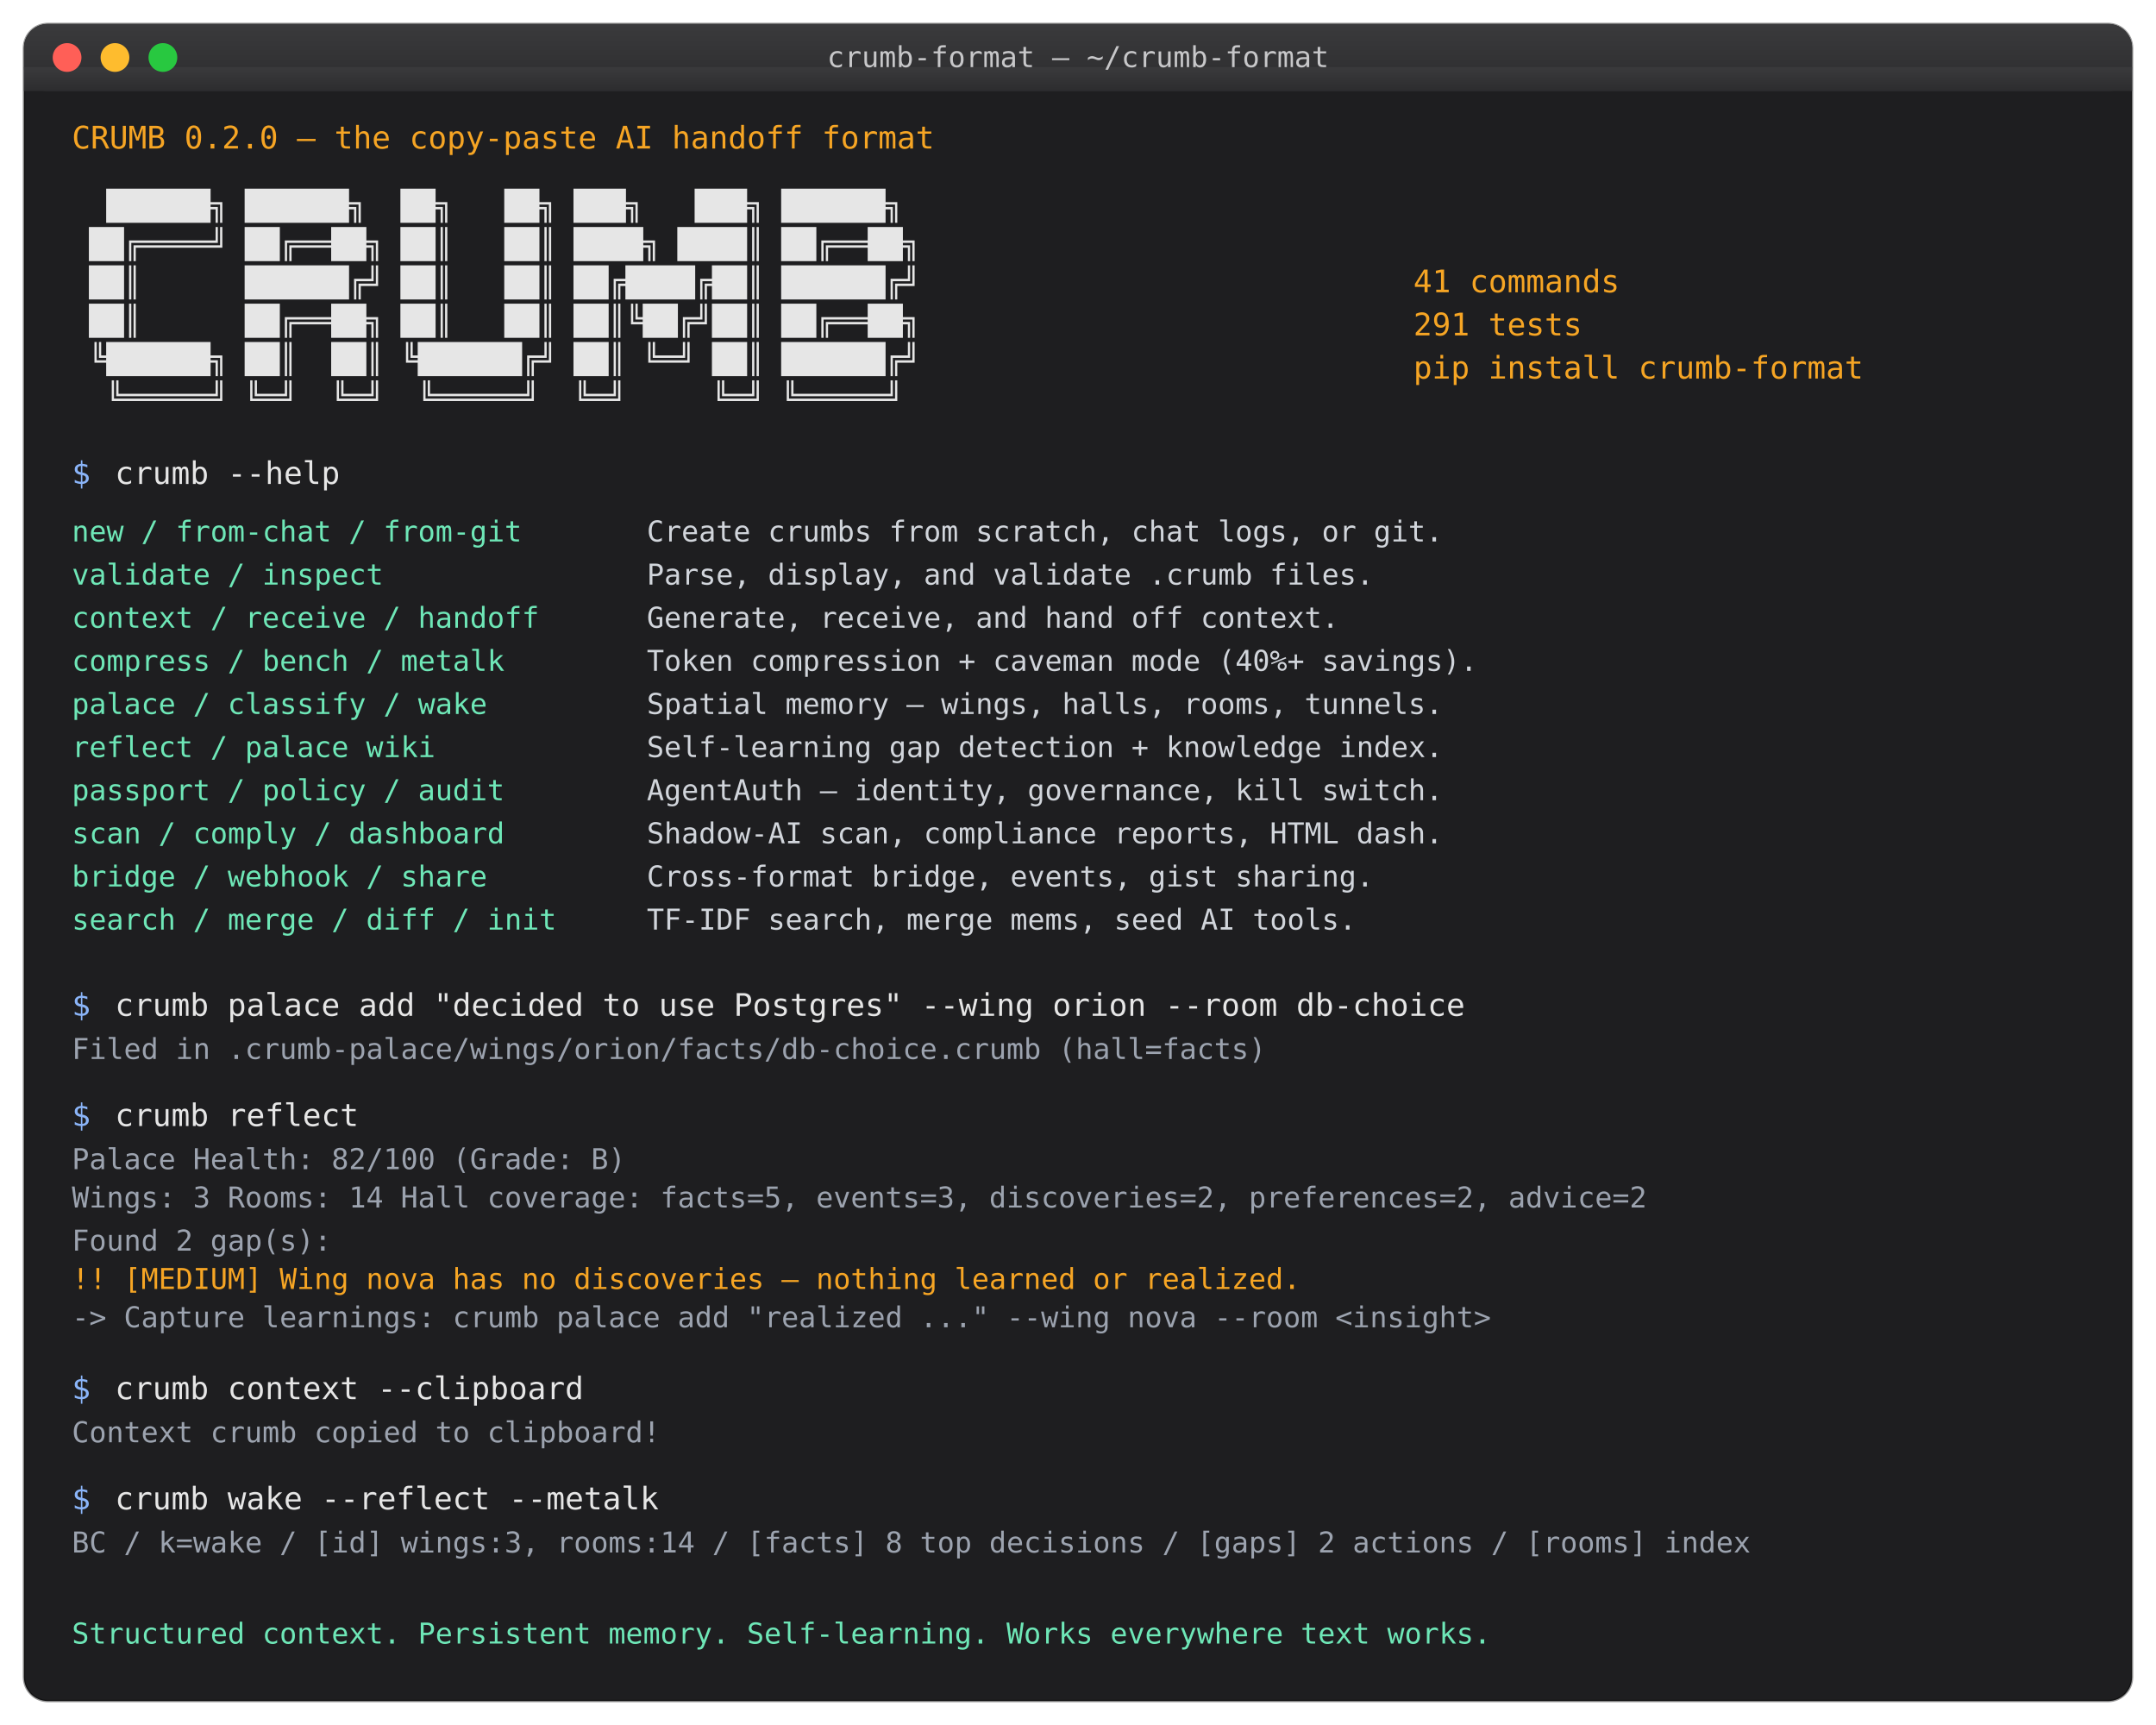
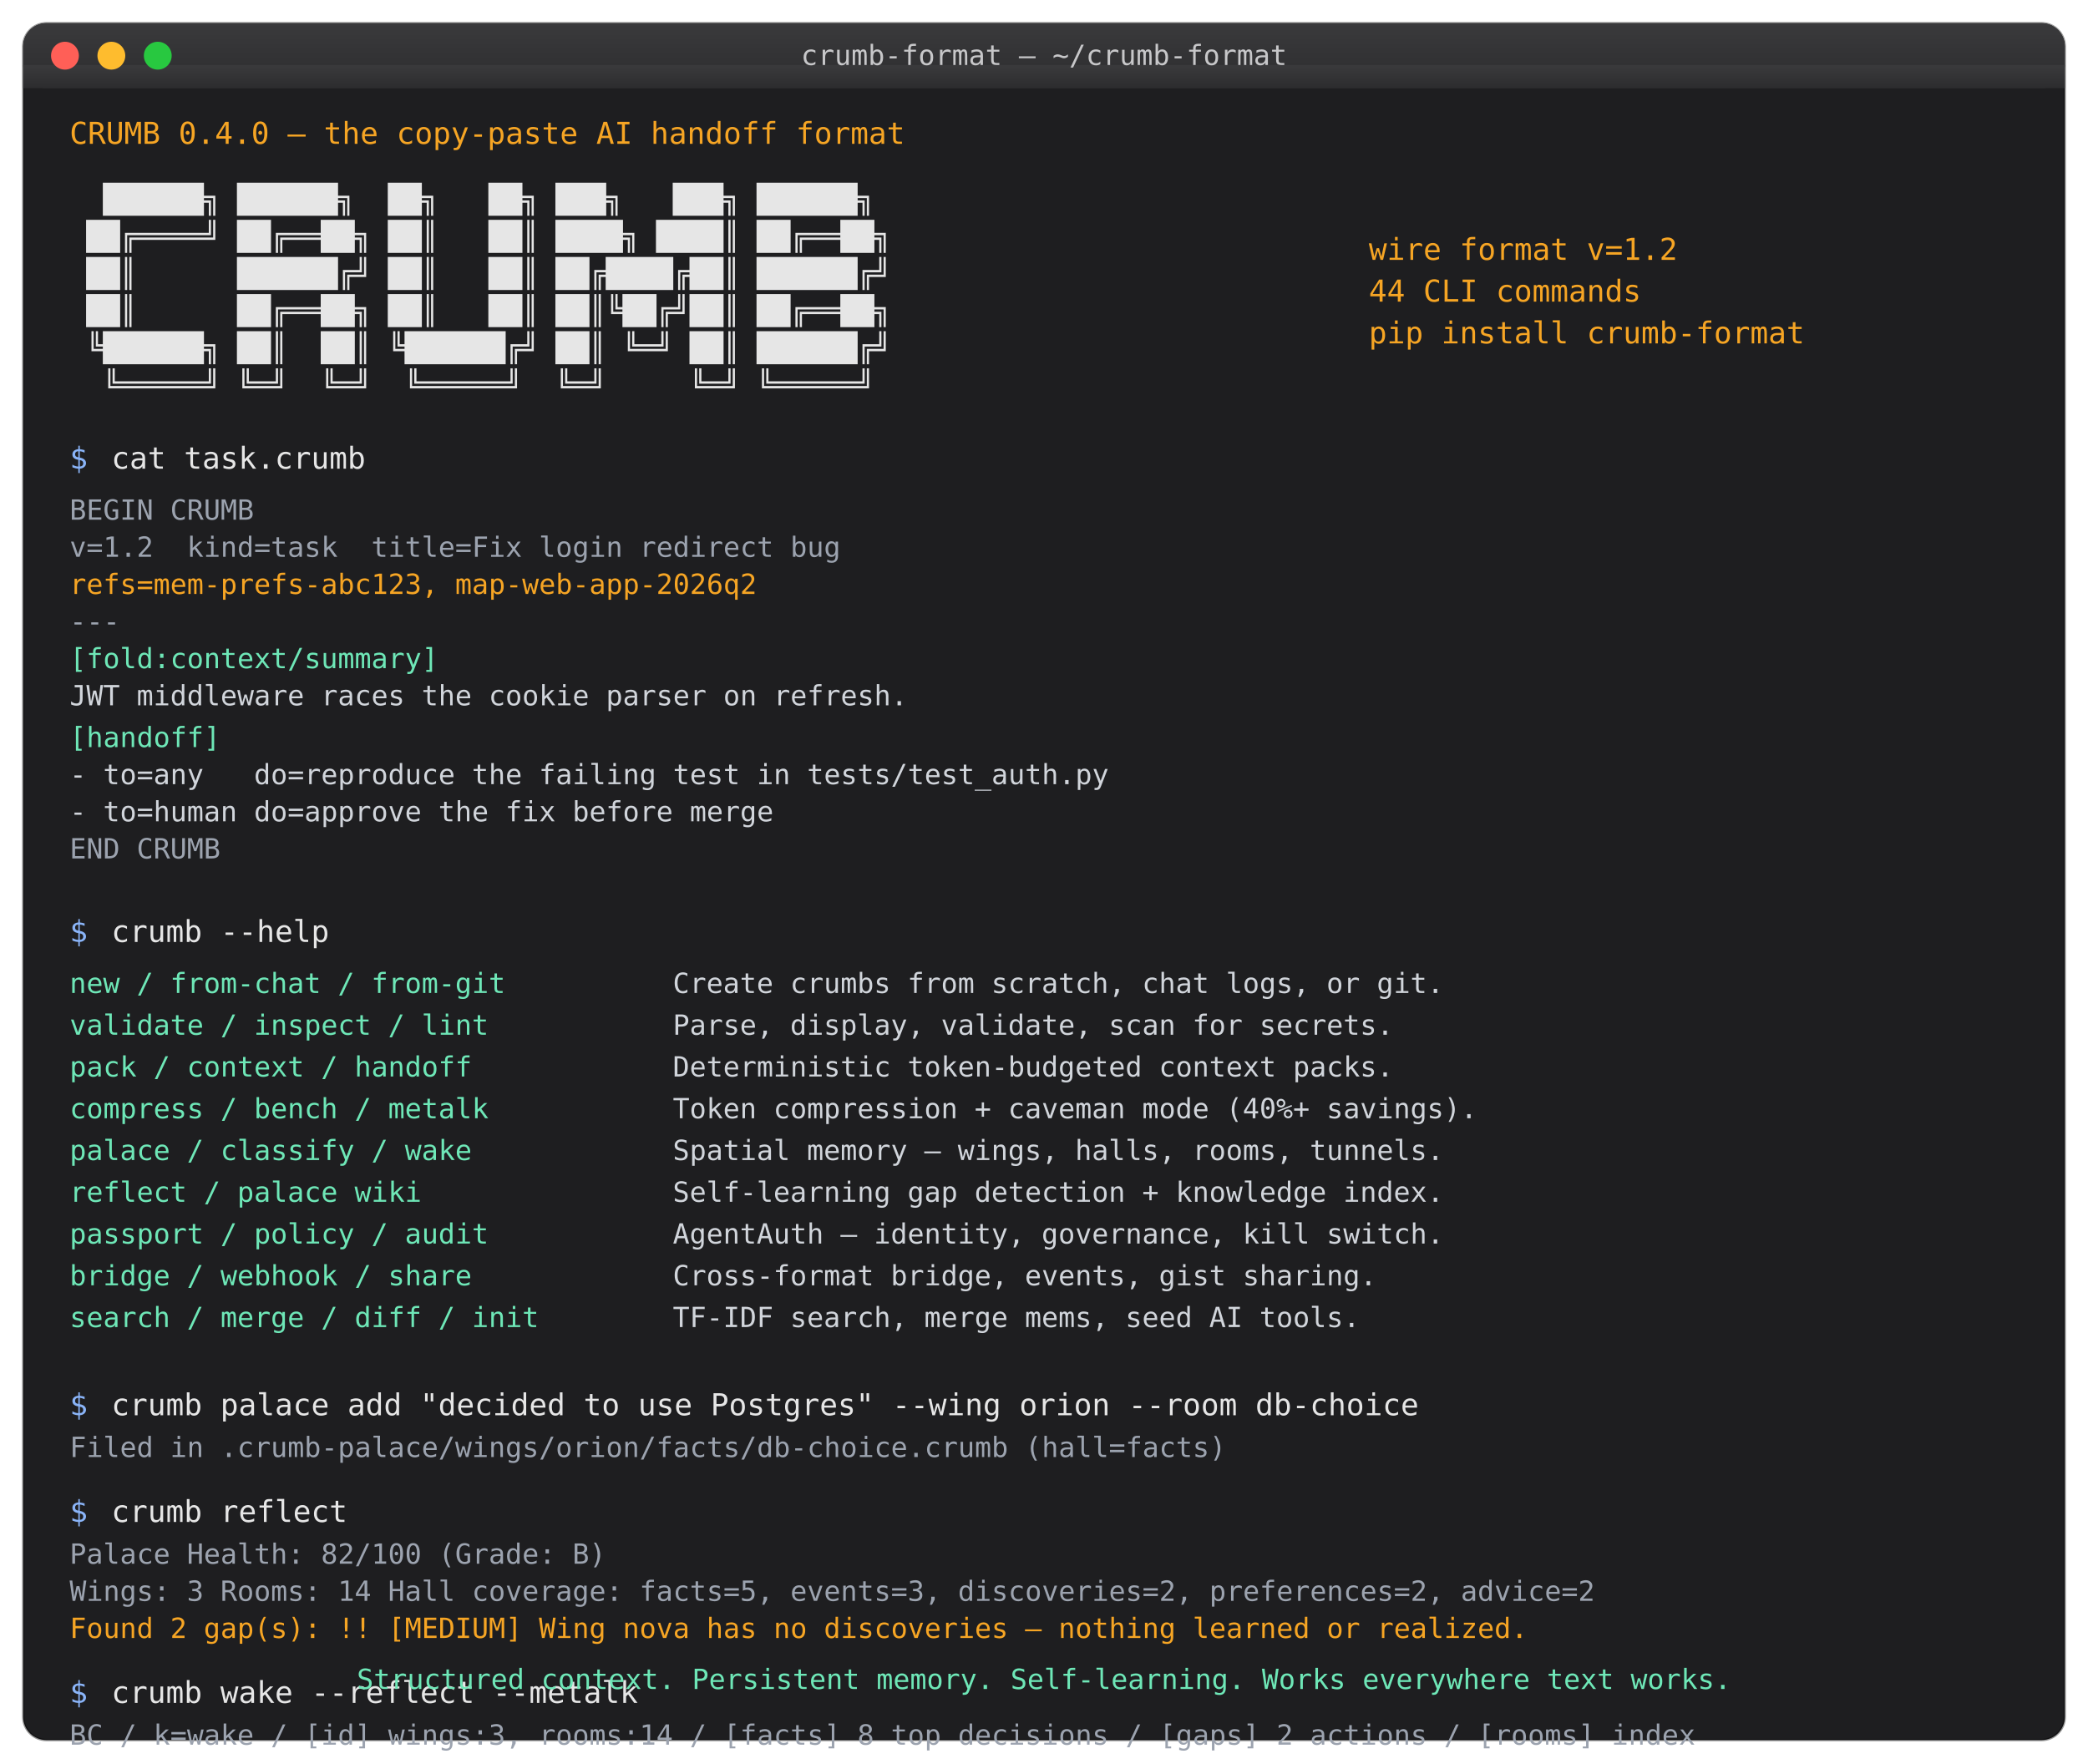
- <svg xmlns="http://www.w3.org/2000/svg" viewBox="0 0 900 720" font-family="ui-monospace, 'SF Mono', Menlo, Consolas, monospace" font-size="13">
+ <svg xmlns="http://www.w3.org/2000/svg" viewBox="0 0 900 760" font-family="ui-monospace, 'SF Mono', Menlo, Consolas, monospace" font-size="13">
  <defs>
    <linearGradient id="title" x1="0" y1="0" x2="0" y2="1">
      <stop offset="0" stop-color="#3a3a3c" />
      <stop offset="1" stop-color="#2c2c2e" />
    </linearGradient>
  </defs>
-   <rect x="10" y="10" width="880" height="700" rx="10" ry="10" fill="#1e1e20" stroke="#000" stroke-opacity="0.4" />
+   <rect x="10" y="10" width="880" height="740" rx="10" ry="10" fill="#1e1e20" stroke="#000" stroke-opacity="0.4" />
  <rect x="10" y="10" width="880" height="28" rx="10" ry="10" fill="url(#title)" />
  <rect x="10" y="28" width="880" height="10" fill="url(#title)" />
  <circle cx="28" cy="24" r="6" fill="#ff5f57" />
  <circle cx="48" cy="24" r="6" fill="#febc2e" />
  <circle cx="68" cy="24" r="6" fill="#28c840" />
  <text x="450" y="28" fill="#c7c7c9" text-anchor="middle" font-size="12">crumb-format — ~/crumb-format</text>
  <g transform="translate(30, 62)" fill="#e6e6e6">
-     <text x="0" y="0" fill="#f6a524">CRUMB 0.2.0 — the copy-paste AI handoff format</text>
+     <text x="0" y="0" fill="#f6a524">CRUMB 0.4.0 — the copy-paste AI handoff format</text>
    <g fill="#e6e6e6" font-size="12" font-weight="bold">
      <text x="0" y="28" xml:space="preserve">  ██████╗ ██████╗  ██╗   ██╗ ███╗   ███╗ ██████╗ </text>
      <text x="0" y="44" xml:space="preserve"> ██╔════╝ ██╔══██╗ ██║   ██║ ████╗ ████║ ██╔══██╗</text>
      <text x="0" y="60" xml:space="preserve"> ██║      ██████╔╝ ██║   ██║ ██╔████╔██║ ██████╔╝</text>
      <text x="0" y="76" xml:space="preserve"> ██║      ██╔══██╗ ██║   ██║ ██║╚██╔╝██║ ██╔══██╗</text>
      <text x="0" y="92" xml:space="preserve"> ╚██████╗ ██║  ██║ ╚██████╔╝ ██║ ╚═╝ ██║ ██████╔╝</text>
      <text x="0" y="108" xml:space="preserve">  ╚═════╝ ╚═╝  ╚═╝  ╚═════╝  ╚═╝     ╚═╝ ╚═════╝ </text>
    </g>
-     <text x="560" y="60" fill="#f6a524" font-size="13">41 commands</text>
-     <text x="560" y="78" fill="#f6a524" font-size="13">291 tests</text>
-     <text x="560" y="96" fill="#f6a524" font-size="13">pip install crumb-format</text>
+     <text x="560" y="50" fill="#f6a524" font-size="13">wire format v=1.2</text>
+     <text x="560" y="68" fill="#f6a524" font-size="13">44 CLI commands</text>
+     <text x="560" y="86" fill="#f6a524" font-size="13">pip install crumb-format</text>
    <text x="0" y="140" fill="#8ab4f8">$</text>
-     <text x="18" y="140" fill="#e6e6e6">crumb --help</text>
+     <text x="18" y="140" fill="#e6e6e6">cat task.crumb</text>
    <g font-size="12">
-       <text x="0" y="164" fill="#6ee7b7">new / from-chat / from-git</text>
-       <text x="240" y="164" fill="#d1d5db">Create crumbs from scratch, chat logs, or git.</text>
-       <text x="0" y="182" fill="#6ee7b7">validate / inspect</text>
-       <text x="240" y="182" fill="#d1d5db">Parse, display, and validate .crumb files.</text>
-       <text x="0" y="200" fill="#6ee7b7">context / receive / handoff</text>
-       <text x="240" y="200" fill="#d1d5db">Generate, receive, and hand off context.</text>
-       <text x="0" y="218" fill="#6ee7b7">compress / bench / metalk</text>
-       <text x="240" y="218" fill="#d1d5db">Token compression + caveman mode (40%+ savings).</text>
-       <text x="0" y="236" fill="#6ee7b7">palace / classify / wake</text>
-       <text x="240" y="236" fill="#d1d5db">Spatial memory — wings, halls, rooms, tunnels.</text>
-       <text x="0" y="254" fill="#6ee7b7">reflect / palace wiki</text>
-       <text x="240" y="254" fill="#d1d5db">Self-learning gap detection + knowledge index.</text>
-       <text x="0" y="272" fill="#6ee7b7">passport / policy / audit</text>
-       <text x="240" y="272" fill="#d1d5db">AgentAuth — identity, governance, kill switch.</text>
-       <text x="0" y="290" fill="#6ee7b7">scan / comply / dashboard</text>
-       <text x="240" y="290" fill="#d1d5db">Shadow-AI scan, compliance reports, HTML dash.</text>
-       <text x="0" y="308" fill="#6ee7b7">bridge / webhook / share</text>
-       <text x="240" y="308" fill="#d1d5db">Cross-format bridge, events, gist sharing.</text>
-       <text x="0" y="326" fill="#6ee7b7">search / merge / diff / init</text>
-       <text x="240" y="326" fill="#d1d5db">TF-IDF search, merge mems, seed AI tools.</text>
+       <text x="0" y="162" fill="#9ca3af" xml:space="preserve">BEGIN CRUMB</text>
+       <text x="0" y="178" fill="#9ca3af" xml:space="preserve">v=1.2  kind=task  title=Fix login redirect bug</text>
+       <text x="0" y="194" fill="#f6a524" xml:space="preserve">refs=mem-prefs-abc123, map-web-app-2026q2</text>
+       <text x="0" y="210" fill="#9ca3af" xml:space="preserve">---</text>
+       <text x="0" y="226" fill="#6ee7b7" xml:space="preserve">[fold:context/summary]</text>
+       <text x="0" y="242" fill="#d1d5db" xml:space="preserve">JWT middleware races the cookie parser on refresh.</text>
+       <text x="0" y="260" fill="#6ee7b7" xml:space="preserve">[handoff]</text>
+       <text x="0" y="276" fill="#d1d5db" xml:space="preserve">- to=any   do=reproduce the failing test in tests/test_auth.py</text>
+       <text x="0" y="292" fill="#d1d5db" xml:space="preserve">- to=human do=approve the fix before merge</text>
+       <text x="0" y="308" fill="#9ca3af" xml:space="preserve">END CRUMB</text>
    </g>
-     <text x="0" y="362" fill="#8ab4f8">$</text>
-     <text x="18" y="362" fill="#e6e6e6">crumb palace add "decided to use Postgres" --wing orion --room db-choice</text>
-     <text x="0" y="380" fill="#9ca3af" font-size="12">Filed in .crumb-palace/wings/orion/facts/db-choice.crumb (hall=facts)</text>
-     <text x="0" y="408" fill="#8ab4f8">$</text>
-     <text x="18" y="408" fill="#e6e6e6">crumb reflect</text>
-     <text x="0" y="426" fill="#9ca3af" font-size="12">Palace Health: 82/100 (Grade: B)</text>
-     <text x="0" y="442" fill="#9ca3af" font-size="12">Wings: 3  Rooms: 14  Hall coverage: facts=5, events=3, discoveries=2, preferences=2, advice=2</text>
-     <text x="0" y="460" fill="#9ca3af" font-size="12">Found 2 gap(s):</text>
-     <text x="0" y="476" fill="#f6a524" font-size="12">  !! [MEDIUM] Wing nova has no discoveries — nothing learned or realized.</text>
-     <text x="0" y="492" fill="#9ca3af" font-size="12">     -&gt; Capture learnings: crumb palace add "realized ..." --wing nova --room &lt;insight&gt;</text>
-     <text x="0" y="522" fill="#8ab4f8">$</text>
-     <text x="18" y="522" fill="#e6e6e6">crumb context --clipboard</text>
-     <text x="0" y="540" fill="#9ca3af" font-size="12">Context crumb copied to clipboard!</text>
-     <text x="0" y="568" fill="#8ab4f8">$</text>
-     <text x="18" y="568" fill="#e6e6e6">crumb wake --reflect --metalk</text>
-     <text x="0" y="586" fill="#9ca3af" font-size="12">BC / k=wake / [id] wings:3, rooms:14 / [facts] 8 top decisions / [gaps] 2 actions / [rooms] index</text>
-     <text x="0" y="624" fill="#6ee7b7" font-size="12">Structured context. Persistent memory. Self-learning. Works everywhere text works.</text>
+     <text x="0" y="344" fill="#8ab4f8">$</text>
+     <text x="18" y="344" fill="#e6e6e6">crumb --help</text>
+     <g font-size="12">
+       <text x="0" y="366" fill="#6ee7b7">new / from-chat / from-git</text>
+       <text x="260" y="366" fill="#d1d5db">Create crumbs from scratch, chat logs, or git.</text>
+       <text x="0" y="384" fill="#6ee7b7">validate / inspect / lint</text>
+       <text x="260" y="384" fill="#d1d5db">Parse, display, validate, scan for secrets.</text>
+       <text x="0" y="402" fill="#6ee7b7">pack / context / handoff</text>
+       <text x="260" y="402" fill="#d1d5db">Deterministic token-budgeted context packs.</text>
+       <text x="0" y="420" fill="#6ee7b7">compress / bench / metalk</text>
+       <text x="260" y="420" fill="#d1d5db">Token compression + caveman mode (40%+ savings).</text>
+       <text x="0" y="438" fill="#6ee7b7">palace / classify / wake</text>
+       <text x="260" y="438" fill="#d1d5db">Spatial memory — wings, halls, rooms, tunnels.</text>
+       <text x="0" y="456" fill="#6ee7b7">reflect / palace wiki</text>
+       <text x="260" y="456" fill="#d1d5db">Self-learning gap detection + knowledge index.</text>
+       <text x="0" y="474" fill="#6ee7b7">passport / policy / audit</text>
+       <text x="260" y="474" fill="#d1d5db">AgentAuth — identity, governance, kill switch.</text>
+       <text x="0" y="492" fill="#6ee7b7">bridge / webhook / share</text>
+       <text x="260" y="492" fill="#d1d5db">Cross-format bridge, events, gist sharing.</text>
+       <text x="0" y="510" fill="#6ee7b7">search / merge / diff / init</text>
+       <text x="260" y="510" fill="#d1d5db">TF-IDF search, merge mems, seed AI tools.</text>
+     </g>
+     <text x="0" y="548" fill="#8ab4f8">$</text>
+     <text x="18" y="548" fill="#e6e6e6">crumb palace add "decided to use Postgres" --wing orion --room db-choice</text>
+     <text x="0" y="566" fill="#9ca3af" font-size="12">Filed in .crumb-palace/wings/orion/facts/db-choice.crumb (hall=facts)</text>
+     <text x="0" y="594" fill="#8ab4f8">$</text>
+     <text x="18" y="594" fill="#e6e6e6">crumb reflect</text>
+     <text x="0" y="612" fill="#9ca3af" font-size="12">Palace Health: 82/100 (Grade: B)</text>
+     <text x="0" y="628" fill="#9ca3af" font-size="12">Wings: 3  Rooms: 14  Hall coverage: facts=5, events=3, discoveries=2, preferences=2, advice=2</text>
+     <text x="0" y="644" fill="#f6a524" font-size="12">Found 2 gap(s): !! [MEDIUM] Wing nova has no discoveries — nothing learned or realized.</text>
+     <text x="0" y="672" fill="#8ab4f8">$</text>
+     <text x="18" y="672" fill="#e6e6e6">crumb wake --reflect --metalk</text>
+     <text x="0" y="690" fill="#9ca3af" font-size="12">BC / k=wake / [id] wings:3, rooms:14 / [facts] 8 top decisions / [gaps] 2 actions / [rooms] index</text>
+     <text x="0" y="668" fill="#6ee7b7" font-size="12" />
  </g>
+   <text x="450" y="728" fill="#6ee7b7" font-size="12" text-anchor="middle">Structured context. Persistent memory. Self-learning. Works everywhere text works.</text>
</svg>
